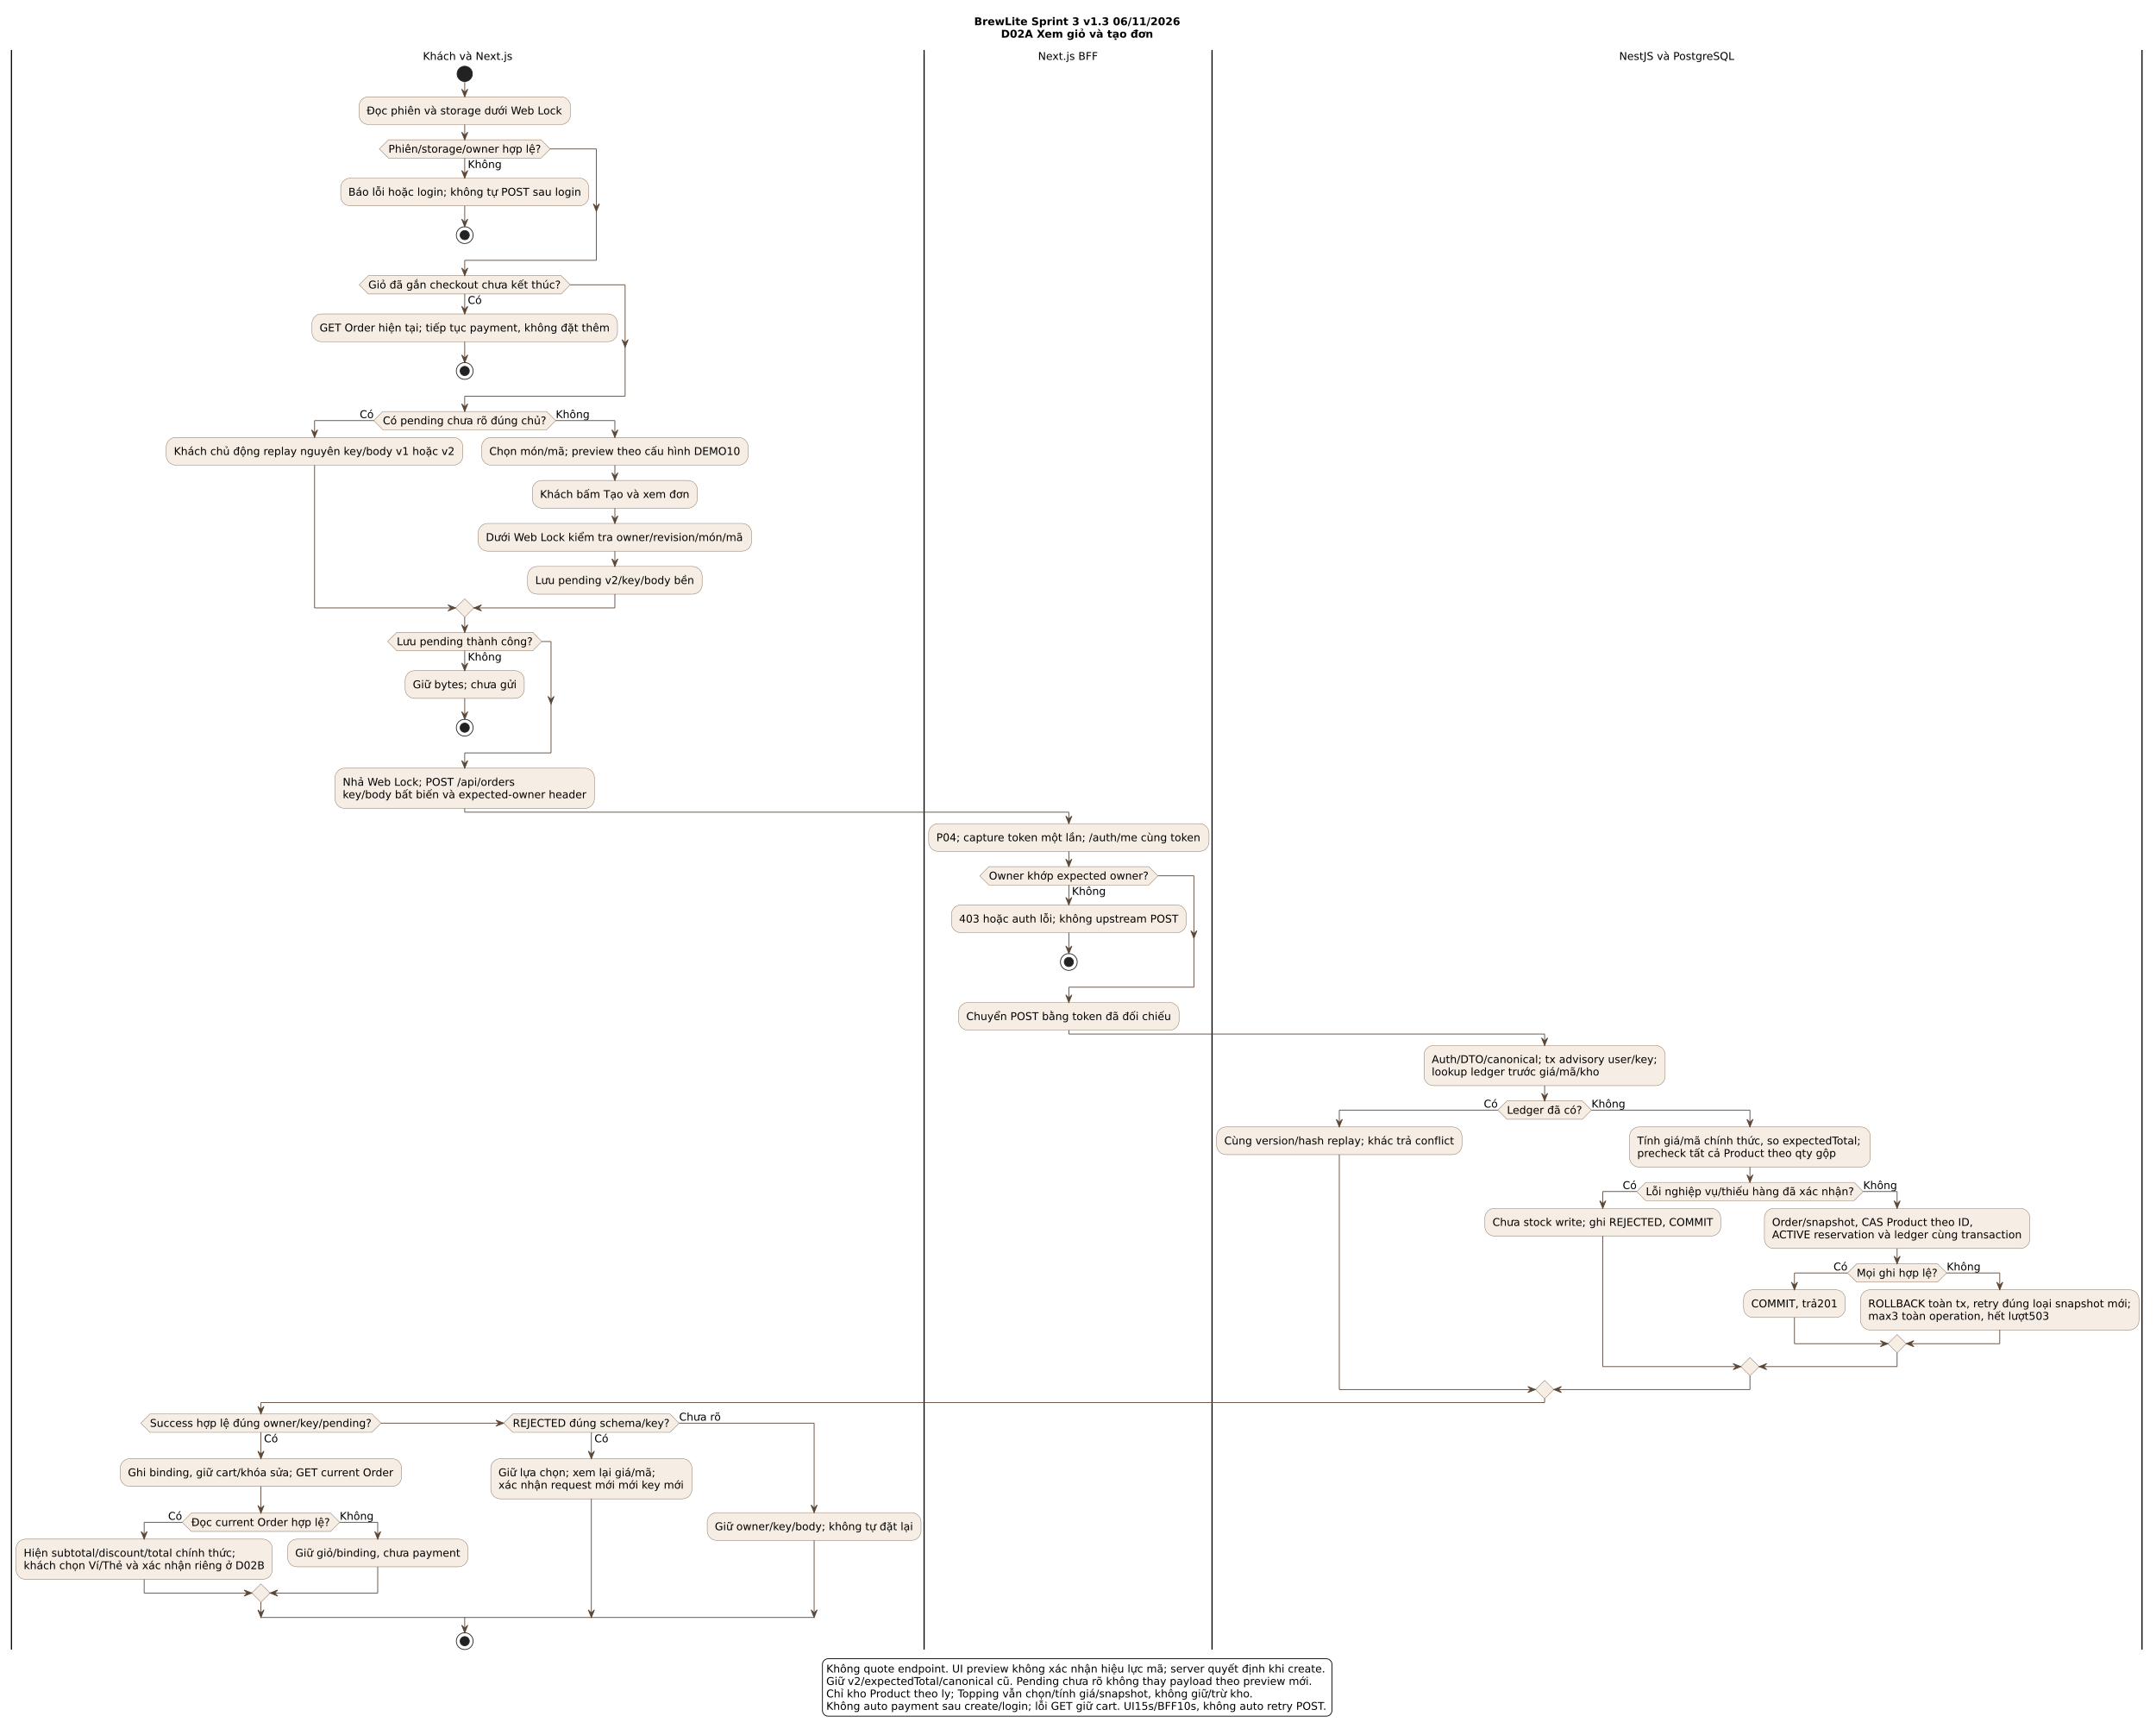
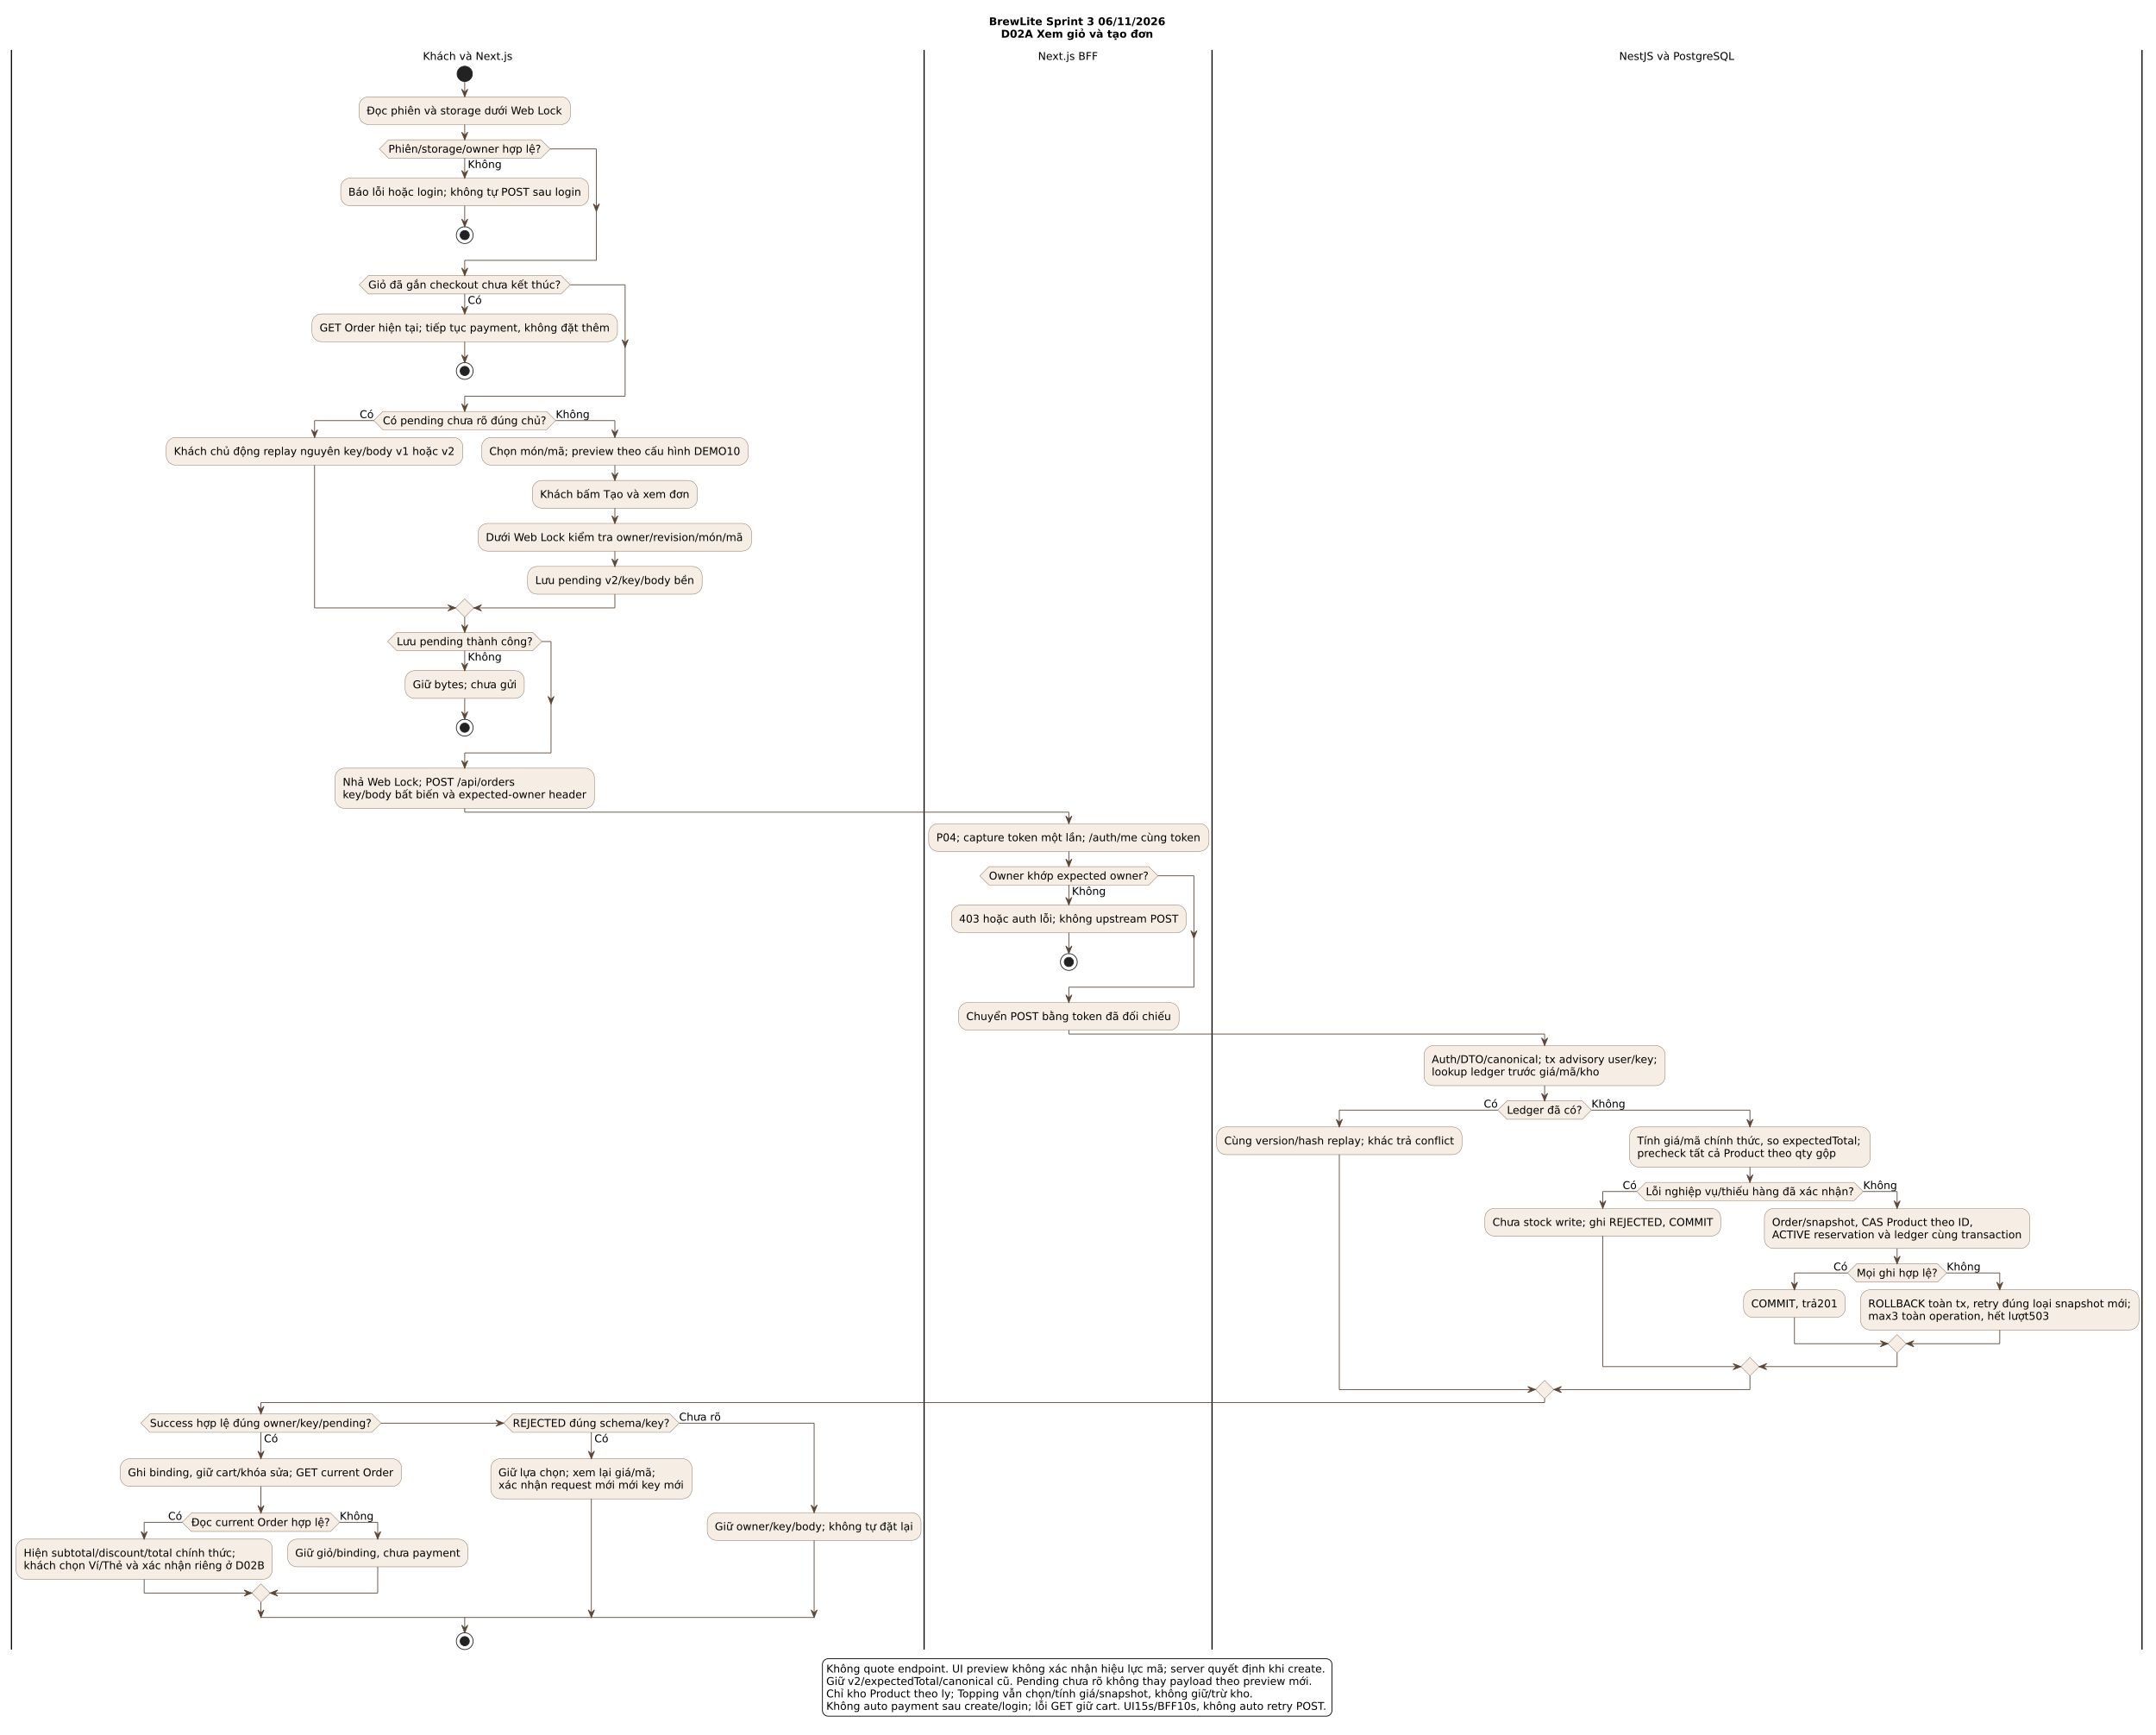
<svg xmlns="http://www.w3.org/2000/svg" contentStyleType="text/css" data-diagram-type="ACTIVITY" height="2271px" preserveAspectRatio="none" style="width:2822px;height:2271px;background:#FFFFFF;" version="1.1" viewBox="0 0 2822 2271" width="2822px" zoomAndPan="magnify">
  <defs />
  <g>
-     <text fill="#000000" font-family="DejaVu Sans" font-size="14" font-weight="bold" lengthAdjust="spacing" textLength="269.698" x="1275.103" y="32.995">BrewLite Sprint 3 v1.3 06/11/2026</text>
+     <text fill="#000000" font-family="DejaVu Sans" font-size="14" font-weight="bold" lengthAdjust="spacing" textLength="230.898" x="1294.503" y="32.995">BrewLite Sprint 3 06/11/2026</text>
    <text fill="#000000" font-family="DejaVu Sans" font-size="14" font-weight="bold" lengthAdjust="spacing" textLength="199.561" x="1310.171" y="49.292">D02A Xem giỏ và tạo đơn</text>
    <rect fill="none" height="16.297" style="stroke:none;stroke-width:1;" width="2789.904" x="15" y="65.395" />
    <ellipse cx="608.282" cy="96.692" fill="#222222" rx="10" ry="10" style="stroke:#222222;stroke-width:1;" />
    <rect fill="#F6EEE4" height="36.297" rx="12.5" ry="12.5" style="stroke:#80644F;stroke-width:0.5;" width="276.724" x="469.92" y="126.692" />
    <text fill="#000000" font-family="DejaVu Sans" font-size="14" lengthAdjust="spacing" textLength="256.724" x="479.92" y="149.688">Đọc phiên và storage dưới Web Lock</text>
    <rect fill="#F6EEE4" height="36.297" rx="12.5" ry="12.5" style="stroke:#80644F;stroke-width:0.5;" width="324.65" x="445.957" y="233.138" />
    <text fill="#000000" font-family="DejaVu Sans" font-size="14" lengthAdjust="spacing" textLength="304.65" x="455.957" y="256.133">Báo lỗi hoặc login; không tự POST sau login</text>
    <ellipse cx="608.282" cy="307.786" fill="none" rx="11" ry="11" style="stroke:#222222;stroke-width:1;" />
    <ellipse cx="608.282" cy="307.786" fill="#222222" rx="6" ry="6" style="stroke:#222222;stroke-width:1;" />
    <polygon fill="#F6EEE4" points="508.419,182.989,708.145,182.989,720.145,194.989,708.145,206.989,508.419,206.989,496.419,194.989,508.419,182.989" style="stroke:#80644F;stroke-width:0.5;" />
    <text fill="#000000" font-family="DejaVu Sans" font-size="14" lengthAdjust="spacing" textLength="44.379" x="612.282" y="219.984">Không</text>
    <text fill="#000000" font-family="DejaVu Sans" font-size="14" lengthAdjust="spacing" textLength="199.726" x="508.419" y="199.836">Phiên/storage/owner hợp lệ?</text>
    <rect fill="#F6EEE4" height="36.297" rx="12.5" ry="12.5" style="stroke:#80644F;stroke-width:0.5;" width="399.88" x="408.342" y="410.935" />
    <text fill="#000000" font-family="DejaVu Sans" font-size="14" lengthAdjust="spacing" textLength="379.88" x="418.342" y="433.93">GET Order hiện tại; tiếp tục payment, không đặt thêm</text>
    <ellipse cx="608.282" cy="485.583" fill="none" rx="11" ry="11" style="stroke:#222222;stroke-width:1;" />
    <ellipse cx="608.282" cy="485.583" fill="#222222" rx="6" ry="6" style="stroke:#222222;stroke-width:1;" />
    <polygon fill="#F6EEE4" points="482.122,360.786,734.443,360.786,746.443,372.786,734.443,384.786,482.122,384.786,470.122,372.786,482.122,360.786" style="stroke:#80644F;stroke-width:0.5;" />
    <text fill="#000000" font-family="DejaVu Sans" font-size="14" lengthAdjust="spacing" textLength="18.341" x="612.282" y="397.781">Có</text>
    <text fill="#000000" font-family="DejaVu Sans" font-size="14" lengthAdjust="spacing" textLength="252.321" x="482.122" y="377.633">Giỏ đã gắn checkout chưa kết thúc?</text>
    <polygon fill="#F6EEE4" points="501.163,538.583,715.401,538.583,727.401,550.583,715.401,562.583,501.163,562.583,489.163,550.583,501.163,538.583" style="stroke:#80644F;stroke-width:0.5;" />
    <text fill="#000000" font-family="DejaVu Sans" font-size="14" lengthAdjust="spacing" textLength="214.238" x="501.163" y="555.43">Có pending chưa rõ đúng chủ?</text>
    <text fill="#000000" font-family="DejaVu Sans" font-size="14" lengthAdjust="spacing" textLength="18.341" x="470.822" y="547.281">Có</text>
    <text fill="#000000" font-family="DejaVu Sans" font-size="14" lengthAdjust="spacing" textLength="44.379" x="727.401" y="547.281">Không</text>
    <rect fill="#F6EEE4" height="36.297" rx="12.5" ry="12.5" style="stroke:#80644F;stroke-width:0.5;" width="388.32" x="217.589" y="572.583" />
    <text fill="#000000" font-family="DejaVu Sans" font-size="14" lengthAdjust="spacing" textLength="368.32" x="227.589" y="595.578">Khách chủ động replay nguyên key/body v1 hoặc v2</text>
    <rect fill="#F6EEE4" height="36.297" rx="12.5" ry="12.5" style="stroke:#80644F;stroke-width:0.5;" width="348.747" x="630.442" y="572.583" />
    <text fill="#000000" font-family="DejaVu Sans" font-size="14" lengthAdjust="spacing" textLength="328.747" x="640.442" y="595.578">Chọn món/mã; preview theo cấu hình DEMO10</text>
    <rect fill="#F6EEE4" height="36.297" rx="12.5" ry="12.5" style="stroke:#80644F;stroke-width:0.5;" width="215.98" x="696.825" y="628.88" />
    <text fill="#000000" font-family="DejaVu Sans" font-size="14" lengthAdjust="spacing" textLength="195.98" x="706.825" y="651.875">Khách bấm Tạo và xem đơn</text>
    <rect fill="#F6EEE4" height="36.297" rx="12.5" ry="12.5" style="stroke:#80644F;stroke-width:0.5;" width="357.812" x="625.909" y="685.177" />
    <text fill="#000000" font-family="DejaVu Sans" font-size="14" lengthAdjust="spacing" textLength="337.812" x="635.909" y="708.172">Dưới Web Lock kiểm tra owner/revision/món/mã</text>
    <rect fill="#F6EEE4" height="36.297" rx="12.5" ry="12.5" style="stroke:#80644F;stroke-width:0.5;" width="228.435" x="690.598" y="741.474" />
    <text fill="#000000" font-family="DejaVu Sans" font-size="14" lengthAdjust="spacing" textLength="208.435" x="700.598" y="764.469">Lưu pending v2/key/body bền</text>
    <polygon fill="#F6EEE4" points="608.282,783.77,620.282,795.77,608.282,807.77,596.282,795.77,608.282,783.77" style="stroke:#80644F;stroke-width:0.5;" />
    <rect fill="#F6EEE4" height="36.297" rx="12.5" ry="12.5" style="stroke:#80644F;stroke-width:0.5;" width="155.919" x="530.323" y="877.919" />
    <text fill="#000000" font-family="DejaVu Sans" font-size="14" lengthAdjust="spacing" textLength="135.919" x="540.323" y="900.914">Giữ bytes; chưa gửi</text>
    <ellipse cx="608.282" cy="952.567" fill="none" rx="11" ry="11" style="stroke:#222222;stroke-width:1;" />
    <ellipse cx="608.282" cy="952.567" fill="#222222" rx="6" ry="6" style="stroke:#222222;stroke-width:1;" />
    <polygon fill="#F6EEE4" points="519.309,827.77,697.255,827.77,709.255,839.77,697.255,851.77,519.309,851.77,507.309,839.77,519.309,827.77" style="stroke:#80644F;stroke-width:0.5;" />
    <text fill="#000000" font-family="DejaVu Sans" font-size="14" lengthAdjust="spacing" textLength="44.379" x="612.282" y="864.766">Không</text>
    <text fill="#000000" font-family="DejaVu Sans" font-size="14" lengthAdjust="spacing" textLength="177.946" x="519.309" y="844.617">Lưu pending thành công?</text>
    <rect fill="#F6EEE4" height="52.594" rx="12.5" ry="12.5" style="stroke:#80644F;stroke-width:0.5;" width="339.396" x="438.584" y="1005.567" />
    <text fill="#000000" font-family="DejaVu Sans" font-size="14" lengthAdjust="spacing" textLength="226.516" x="448.584" y="1028.562">Nhả Web Lock; POST /api/orders</text>
    <text fill="#000000" font-family="DejaVu Sans" font-size="14" lengthAdjust="spacing" textLength="319.396" x="448.584" y="1044.859">key/body bất biến và expected-owner header</text>
    <polygon fill="#F6EEE4" points="196.267,1850.927,486.808,1850.927,498.808,1862.927,486.808,1874.927,196.267,1874.927,184.267,1862.927,196.267,1850.927" style="stroke:#80644F;stroke-width:0.5;" />
    <text fill="#000000" font-family="DejaVu Sans" font-size="14" lengthAdjust="spacing" textLength="18.341" x="345.538" y="1887.922">Có</text>
    <text fill="#000000" font-family="DejaVu Sans" font-size="14" lengthAdjust="spacing" textLength="290.541" x="196.267" y="1867.773">Success hợp lệ đúng owner/key/pending?</text>
    <rect fill="#F6EEE4" height="36.297" rx="12.5" ry="12.5" style="stroke:#80644F;stroke-width:0.5;" width="368.209" x="157.433" y="1909.422" />
    <text fill="#000000" font-family="DejaVu Sans" font-size="14" lengthAdjust="spacing" textLength="348.209" x="167.433" y="1932.417">Ghi binding, giữ cart/khóa sửa; GET current Order</text>
    <polygon fill="#F6EEE4" points="250.408,1980.719,432.668,1980.719,444.668,1992.719,432.668,2004.719,250.408,2004.719,238.408,1992.719,250.408,1980.719" style="stroke:#80644F;stroke-width:0.5;" />
    <text fill="#000000" font-family="DejaVu Sans" font-size="14" lengthAdjust="spacing" textLength="182.26" x="250.408" y="1997.565">Đọc current Order hợp lệ?</text>
    <text fill="#000000" font-family="DejaVu Sans" font-size="14" lengthAdjust="spacing" textLength="18.341" x="220.067" y="1989.417">Có</text>
    <text fill="#000000" font-family="DejaVu Sans" font-size="14" lengthAdjust="spacing" textLength="44.379" x="444.668" y="1989.417">Không</text>
    <rect fill="#F6EEE4" height="52.594" rx="12.5" ry="12.5" style="stroke:#80644F;stroke-width:0.5;" width="335.369" x="21" y="2014.719" />
    <text fill="#000000" font-family="DejaVu Sans" font-size="14" lengthAdjust="spacing" textLength="277.19" x="31" y="2037.714">Hiện subtotal/discount/total chính thức;</text>
    <text fill="#000000" font-family="DejaVu Sans" font-size="14" lengthAdjust="spacing" textLength="315.369" x="31" y="2054.011">khách chọn Ví/Thẻ và xác nhận riêng ở D02B</text>
    <rect fill="#F6EEE4" height="36.297" rx="12.5" ry="12.5" style="stroke:#80644F;stroke-width:0.5;" width="236.043" x="376.369" y="2014.719" />
    <text fill="#000000" font-family="DejaVu Sans" font-size="14" lengthAdjust="spacing" textLength="216.043" x="386.369" y="2037.714">Giữ giỏ/binding, chưa payment</text>
    <polygon fill="#F6EEE4" points="341.538,2073.312,353.538,2085.312,341.538,2097.312,329.538,2085.312,341.538,2073.312" style="stroke:#80644F;stroke-width:0.5;" />
    <polygon fill="#F6EEE4" points="671.163,1850.927,876.932,1850.927,888.932,1862.927,876.932,1874.927,671.163,1874.927,659.163,1862.927,671.163,1850.927" style="stroke:#80644F;stroke-width:0.5;" />
    <text fill="#000000" font-family="DejaVu Sans" font-size="14" lengthAdjust="spacing" textLength="18.341" x="778.047" y="1887.922">Có</text>
    <text fill="#000000" font-family="DejaVu Sans" font-size="14" lengthAdjust="spacing" textLength="205.769" x="671.163" y="1867.773">REJECTED đúng schema/key?</text>
    <text fill="#000000" font-family="DejaVu Sans" font-size="14" lengthAdjust="spacing" textLength="54.872" x="888.932" y="1859.625">Chưa rõ</text>
    <rect fill="#F6EEE4" height="52.594" rx="12.5" ry="12.5" style="stroke:#80644F;stroke-width:0.5;" width="263.271" x="642.412" y="1909.422" />
    <text fill="#000000" font-family="DejaVu Sans" font-size="14" lengthAdjust="spacing" textLength="205.83" x="652.412" y="1932.417">Giữ lựa chọn; xem lại giá/mã;</text>
    <text fill="#000000" font-family="DejaVu Sans" font-size="14" lengthAdjust="spacing" textLength="243.27" x="652.412" y="1948.714">xác nhận request mới mới key mới</text>
    <rect fill="#F6EEE4" height="36.297" rx="12.5" ry="12.5" style="stroke:#80644F;stroke-width:0.5;" width="279.882" x="925.683" y="1980.07" />
    <text fill="#000000" font-family="DejaVu Sans" font-size="14" lengthAdjust="spacing" textLength="259.882" x="935.683" y="2003.065">Giữ owner/key/body; không tự đặt lại</text>
    <ellipse cx="608.282" cy="2148.312" fill="none" rx="11" ry="11" style="stroke:#222222;stroke-width:1;" />
    <ellipse cx="608.282" cy="2148.312" fill="#222222" rx="6" ry="6" style="stroke:#222222;stroke-width:1;" />
    <line style="stroke:#000000;stroke-width:1.5;" x1="15" x2="15" y1="65.395" y2="2159.312" />
    <rect fill="#F6EEE4" height="36.297" rx="12.5" ry="12.5" style="stroke:#80644F;stroke-width:0.5;" width="366.897" x="1215.564" y="1078.161" />
    <text fill="#000000" font-family="DejaVu Sans" font-size="14" lengthAdjust="spacing" textLength="346.897" x="1225.564" y="1101.156">P04; capture token một lần; /auth/me cùng token</text>
    <rect fill="#F6EEE4" height="36.297" rx="12.5" ry="12.5" style="stroke:#80644F;stroke-width:0.5;" width="307.349" x="1245.338" y="1184.606" />
    <text fill="#000000" font-family="DejaVu Sans" font-size="14" lengthAdjust="spacing" textLength="287.349" x="1255.338" y="1207.602">403 hoặc auth lỗi; không upstream POST</text>
    <ellipse cx="1399.013" cy="1259.255" fill="none" rx="11" ry="11" style="stroke:#222222;stroke-width:1;" />
    <ellipse cx="1399.013" cy="1259.255" fill="#222222" rx="6" ry="6" style="stroke:#222222;stroke-width:1;" />
    <polygon fill="#F6EEE4" points="1294.378,1134.458,1503.647,1134.458,1515.647,1146.458,1503.647,1158.458,1294.378,1158.458,1282.378,1146.458,1294.378,1134.458" style="stroke:#80644F;stroke-width:0.5;" />
    <text fill="#000000" font-family="DejaVu Sans" font-size="14" lengthAdjust="spacing" textLength="44.379" x="1403.013" y="1171.453">Không</text>
    <text fill="#000000" font-family="DejaVu Sans" font-size="14" lengthAdjust="spacing" textLength="209.269" x="1294.378" y="1151.305">Owner khớp expected owner?</text>
    <rect fill="#F6EEE4" height="36.297" rx="12.5" ry="12.5" style="stroke:#80644F;stroke-width:0.5;" width="288.522" x="1254.752" y="1312.255" />
    <text fill="#000000" font-family="DejaVu Sans" font-size="14" lengthAdjust="spacing" textLength="268.522" x="1264.752" y="1335.25">Chuyển POST bằng token đã đối chiếu</text>
    <line style="stroke:#000000;stroke-width:1.5;" x1="1209.564" x2="1209.564" y1="65.395" y2="2159.312" />
    <rect fill="#F6EEE4" height="52.594" rx="12.5" ry="12.5" style="stroke:#80644F;stroke-width:0.5;" width="315.6" x="1863.964" y="1368.552" />
    <text fill="#000000" font-family="DejaVu Sans" font-size="14" lengthAdjust="spacing" textLength="295.6" x="1873.964" y="1391.547">Auth/DTO/canonical; tx advisory user/key;</text>
    <text fill="#000000" font-family="DejaVu Sans" font-size="14" lengthAdjust="spacing" textLength="219.816" x="1873.964" y="1407.844">lookup ledger trước giá/mã/kho</text>
    <polygon fill="#F6EEE4" points="1972.457,1441.146,2071.072,1441.146,2083.072,1453.146,2071.072,1465.146,1972.457,1465.146,1960.457,1453.146,1972.457,1441.146" style="stroke:#80644F;stroke-width:0.5;" />
    <text fill="#000000" font-family="DejaVu Sans" font-size="14" lengthAdjust="spacing" textLength="98.615" x="1972.457" y="1457.992">Ledger đã có?</text>
    <text fill="#000000" font-family="DejaVu Sans" font-size="14" lengthAdjust="spacing" textLength="18.341" x="1942.116" y="1449.844">Có</text>
    <text fill="#000000" font-family="DejaVu Sans" font-size="14" lengthAdjust="spacing" textLength="44.379" x="2083.072" y="1449.844">Không</text>
    <rect fill="#F6EEE4" height="36.297" rx="12.5" ry="12.5" style="stroke:#80644F;stroke-width:0.5;" width="321.109" x="1592.461" y="1475.146" />
    <text fill="#000000" font-family="DejaVu Sans" font-size="14" lengthAdjust="spacing" textLength="301.109" x="1602.461" y="1498.141">Cùng version/hash replay; khác trả conflict</text>
    <rect fill="#F6EEE4" height="52.594" rx="12.5" ry="12.5" style="stroke:#80644F;stroke-width:0.5;" width="315.053" x="2132.986" y="1475.146" />
    <text fill="#000000" font-family="DejaVu Sans" font-size="14" lengthAdjust="spacing" textLength="295.053" x="2142.986" y="1498.141">Tính giá/mã chính thức, so expectedTotal;</text>
    <text fill="#000000" font-family="DejaVu Sans" font-size="14" lengthAdjust="spacing" textLength="261.03" x="2142.986" y="1514.438">precheck tất cả Product theo qty gộp</text>
    <polygon fill="#F6EEE4" points="2154.283,1547.739,2426.743,1547.739,2438.743,1559.739,2426.743,1571.739,2154.283,1571.739,2142.283,1559.739,2154.283,1547.739" style="stroke:#80644F;stroke-width:0.5;" />
    <text fill="#000000" font-family="DejaVu Sans" font-size="14" lengthAdjust="spacing" textLength="272.46" x="2154.283" y="1564.586">Lỗi nghiệp vụ/thiếu hàng đã xác nhận?</text>
    <text fill="#000000" font-family="DejaVu Sans" font-size="14" lengthAdjust="spacing" textLength="18.341" x="2123.942" y="1556.438">Có</text>
    <text fill="#000000" font-family="DejaVu Sans" font-size="14" lengthAdjust="spacing" textLength="44.379" x="2438.743" y="1556.438">Không</text>
    <rect fill="#F6EEE4" height="36.297" rx="12.5" ry="12.5" style="stroke:#80644F;stroke-width:0.5;" width="308.654" x="1943.57" y="1581.739" />
    <text fill="#000000" font-family="DejaVu Sans" font-size="14" lengthAdjust="spacing" textLength="288.654" x="1953.57" y="1604.734">Chưa stock write; ghi REJECTED, COMMIT</text>
    <rect fill="#F6EEE4" height="52.594" rx="12.5" ry="12.5" style="stroke:#80644F;stroke-width:0.5;" width="347.346" x="2309.455" y="1581.739" />
    <text fill="#000000" font-family="DejaVu Sans" font-size="14" lengthAdjust="spacing" textLength="263.703" x="2319.455" y="1604.734">Order/snapshot, CAS Product theo ID,</text>
    <text fill="#000000" font-family="DejaVu Sans" font-size="14" lengthAdjust="spacing" textLength="327.346" x="2319.455" y="1621.031">ACTIVE reservation và ledger cùng transaction</text>
    <polygon fill="#F6EEE4" points="2430.232,1654.333,2536.025,1654.333,2548.025,1666.333,2536.025,1678.333,2430.232,1678.333,2418.232,1666.333,2430.232,1654.333" style="stroke:#80644F;stroke-width:0.5;" />
    <text fill="#000000" font-family="DejaVu Sans" font-size="14" lengthAdjust="spacing" textLength="105.793" x="2430.232" y="1671.18">Mọi ghi hợp lệ?</text>
    <text fill="#000000" font-family="DejaVu Sans" font-size="14" lengthAdjust="spacing" textLength="18.341" x="2399.891" y="1663.031">Có</text>
    <text fill="#000000" font-family="DejaVu Sans" font-size="14" lengthAdjust="spacing" textLength="44.379" x="2548.025" y="1663.031">Không</text>
    <rect fill="#F6EEE4" height="36.297" rx="12.5" ry="12.5" style="stroke:#80644F;stroke-width:0.5;" width="133.08" x="2282.225" y="1688.333" />
    <text fill="#000000" font-family="DejaVu Sans" font-size="14" lengthAdjust="spacing" textLength="113.08" x="2292.225" y="1711.328">COMMIT, trả201</text>
    <rect fill="#F6EEE4" height="52.594" rx="12.5" ry="12.5" style="stroke:#80644F;stroke-width:0.5;" width="364.374" x="2435.305" y="1688.333" />
    <text fill="#000000" font-family="DejaVu Sans" font-size="14" lengthAdjust="spacing" textLength="344.374" x="2445.305" y="1711.328">ROLLBACK toàn tx, retry đúng loại snapshot mới;</text>
    <text fill="#000000" font-family="DejaVu Sans" font-size="14" lengthAdjust="spacing" textLength="236.899" x="2445.305" y="1727.625">max3 toàn operation, hết lượt503</text>
    <polygon fill="#F6EEE4" points="2483.128,1746.927,2495.128,1758.927,2483.128,1770.927,2471.128,1758.927,2483.128,1746.927" style="stroke:#80644F;stroke-width:0.5;" />
    <polygon fill="#F6EEE4" points="2290.513,1776.927,2302.513,1788.927,2290.513,1800.927,2278.513,1788.927,2290.513,1776.927" style="stroke:#80644F;stroke-width:0.5;" />
    <polygon fill="#F6EEE4" points="2021.764,1806.927,2033.764,1818.927,2021.764,1830.927,2009.764,1818.927,2021.764,1806.927" style="stroke:#80644F;stroke-width:0.5;" />
    <line style="stroke:#000000;stroke-width:1.5;" x1="1586.461" x2="1586.461" y1="65.395" y2="2159.312" />
    <line style="stroke:#000000;stroke-width:1.5;" x1="2803.679" x2="2803.679" y1="65.395" y2="2159.312" />
    <line style="stroke:#5B4636;stroke-width:1;" x1="608.282" x2="608.282" y1="106.692" y2="126.692" />
    <polygon fill="#5B4636" points="604.282,116.692,608.282,126.692,612.282,116.692,608.282,120.692" style="stroke:#5B4636;stroke-width:1;" />
    <line style="stroke:#5B4636;stroke-width:1;" x1="608.282" x2="608.282" y1="269.435" y2="296.786" />
    <polygon fill="#5B4636" points="604.282,286.786,608.282,296.786,612.282,286.786,608.282,290.786" style="stroke:#5B4636;stroke-width:1;" />
    <line style="stroke:#5B4636;stroke-width:1;" x1="608.282" x2="608.282" y1="206.989" y2="233.138" />
    <polygon fill="#5B4636" points="604.282,223.138,608.282,233.138,612.282,223.138,608.282,227.138" style="stroke:#5B4636;stroke-width:1;" />
    <line style="stroke:#5B4636;stroke-width:1;" x1="720.145" x2="780.607" y1="194.989" y2="194.989" />
    <polygon fill="#5B4636" points="776.607,266.786,780.607,276.786,784.607,266.786,780.607,270.786" style="stroke:#5B4636;stroke-width:1;" />
    <line style="stroke:#5B4636;stroke-width:1;" x1="780.607" x2="780.607" y1="194.989" y2="340.786" />
    <line style="stroke:#5B4636;stroke-width:1;" x1="780.607" x2="608.282" y1="340.786" y2="340.786" />
    <line style="stroke:#5B4636;stroke-width:1;" x1="608.282" x2="608.282" y1="340.786" y2="360.786" />
    <polygon fill="#5B4636" points="604.282,350.786,608.282,360.786,612.282,350.786,608.282,354.786" style="stroke:#5B4636;stroke-width:1;" />
    <line style="stroke:#5B4636;stroke-width:1;" x1="608.282" x2="608.282" y1="162.989" y2="182.989" />
    <polygon fill="#5B4636" points="604.282,172.989,608.282,182.989,612.282,172.989,608.282,176.989" style="stroke:#5B4636;stroke-width:1;" />
    <line style="stroke:#5B4636;stroke-width:1;" x1="608.282" x2="608.282" y1="447.231" y2="474.583" />
    <polygon fill="#5B4636" points="604.282,464.583,608.282,474.583,612.282,464.583,608.282,468.583" style="stroke:#5B4636;stroke-width:1;" />
    <line style="stroke:#5B4636;stroke-width:1;" x1="608.282" x2="608.282" y1="384.786" y2="410.935" />
    <polygon fill="#5B4636" points="604.282,400.935,608.282,410.935,612.282,400.935,608.282,404.935" style="stroke:#5B4636;stroke-width:1;" />
    <line style="stroke:#5B4636;stroke-width:1;" x1="746.443" x2="818.222" y1="372.786" y2="372.786" />
    <polygon fill="#5B4636" points="814.222,444.583,818.222,454.583,822.222,444.583,818.222,448.583" style="stroke:#5B4636;stroke-width:1;" />
    <line style="stroke:#5B4636;stroke-width:1;" x1="818.222" x2="818.222" y1="372.786" y2="518.583" />
    <line style="stroke:#5B4636;stroke-width:1;" x1="818.222" x2="608.282" y1="518.583" y2="518.583" />
    <line style="stroke:#5B4636;stroke-width:1;" x1="608.282" x2="608.282" y1="518.583" y2="538.583" />
    <polygon fill="#5B4636" points="604.282,528.583,608.282,538.583,612.282,528.583,608.282,532.583" style="stroke:#5B4636;stroke-width:1;" />
    <line style="stroke:#5B4636;stroke-width:1;" x1="804.815" x2="804.815" y1="608.88" y2="628.88" />
    <polygon fill="#5B4636" points="800.815,618.88,804.815,628.88,808.815,618.88,804.815,622.88" style="stroke:#5B4636;stroke-width:1;" />
    <line style="stroke:#5B4636;stroke-width:1;" x1="804.815" x2="804.815" y1="665.177" y2="685.177" />
    <polygon fill="#5B4636" points="800.815,675.177,804.815,685.177,808.815,675.177,804.815,679.177" style="stroke:#5B4636;stroke-width:1;" />
    <line style="stroke:#5B4636;stroke-width:1;" x1="804.815" x2="804.815" y1="721.474" y2="741.474" />
    <polygon fill="#5B4636" points="800.815,731.474,804.815,741.474,808.815,731.474,804.815,735.474" style="stroke:#5B4636;stroke-width:1;" />
    <line style="stroke:#5B4636;stroke-width:1;" x1="489.163" x2="411.749" y1="550.583" y2="550.583" />
    <line style="stroke:#5B4636;stroke-width:1;" x1="411.749" x2="411.749" y1="550.583" y2="572.583" />
    <polygon fill="#5B4636" points="407.749,562.583,411.749,572.583,415.749,562.583,411.749,566.583" style="stroke:#5B4636;stroke-width:1;" />
    <line style="stroke:#5B4636;stroke-width:1;" x1="727.401" x2="804.815" y1="550.583" y2="550.583" />
    <line style="stroke:#5B4636;stroke-width:1;" x1="804.815" x2="804.815" y1="550.583" y2="572.583" />
    <polygon fill="#5B4636" points="800.815,562.583,804.815,572.583,808.815,562.583,804.815,566.583" style="stroke:#5B4636;stroke-width:1;" />
    <line style="stroke:#5B4636;stroke-width:1;" x1="411.749" x2="411.749" y1="608.88" y2="795.77" />
    <line style="stroke:#5B4636;stroke-width:1;" x1="411.749" x2="596.282" y1="795.77" y2="795.77" />
    <polygon fill="#5B4636" points="586.282,791.77,596.282,795.77,586.282,799.77,590.282,795.77" style="stroke:#5B4636;stroke-width:1;" />
    <line style="stroke:#5B4636;stroke-width:1;" x1="804.815" x2="804.815" y1="777.77" y2="795.77" />
    <line style="stroke:#5B4636;stroke-width:1;" x1="804.815" x2="620.282" y1="795.77" y2="795.77" />
    <polygon fill="#5B4636" points="630.282,791.77,620.282,795.77,630.282,799.77,626.282,795.77" style="stroke:#5B4636;stroke-width:1;" />
    <line style="stroke:#5B4636;stroke-width:1;" x1="608.282" x2="608.282" y1="914.216" y2="941.567" />
    <polygon fill="#5B4636" points="604.282,931.567,608.282,941.567,612.282,931.567,608.282,935.567" style="stroke:#5B4636;stroke-width:1;" />
    <line style="stroke:#5B4636;stroke-width:1;" x1="608.282" x2="608.282" y1="851.77" y2="877.919" />
    <polygon fill="#5B4636" points="604.282,867.919,608.282,877.919,612.282,867.919,608.282,871.919" style="stroke:#5B4636;stroke-width:1;" />
    <line style="stroke:#5B4636;stroke-width:1;" x1="709.255" x2="721.255" y1="839.77" y2="839.77" />
    <polygon fill="#5B4636" points="717.255,911.567,721.255,921.567,725.255,911.567,721.255,915.567" style="stroke:#5B4636;stroke-width:1;" />
    <line style="stroke:#5B4636;stroke-width:1;" x1="721.255" x2="721.255" y1="839.77" y2="985.567" />
    <line style="stroke:#5B4636;stroke-width:1;" x1="721.255" x2="608.282" y1="985.567" y2="985.567" />
    <line style="stroke:#5B4636;stroke-width:1;" x1="608.282" x2="608.282" y1="985.567" y2="1005.567" />
    <polygon fill="#5B4636" points="604.282,995.567,608.282,1005.567,612.282,995.567,608.282,999.567" style="stroke:#5B4636;stroke-width:1;" />
    <line style="stroke:#5B4636;stroke-width:1;" x1="608.282" x2="608.282" y1="807.77" y2="827.77" />
    <polygon fill="#5B4636" points="604.282,817.77,608.282,827.77,612.282,817.77,608.282,821.77" style="stroke:#5B4636;stroke-width:1;" />
    <line style="stroke:#5B4636;stroke-width:1;" x1="238.408" x2="188.685" y1="1992.719" y2="1992.719" />
    <line style="stroke:#5B4636;stroke-width:1;" x1="188.685" x2="188.685" y1="1992.719" y2="2014.719" />
    <polygon fill="#5B4636" points="184.685,2004.719,188.685,2014.719,192.685,2004.719,188.685,2008.719" style="stroke:#5B4636;stroke-width:1;" />
    <line style="stroke:#5B4636;stroke-width:1;" x1="444.668" x2="494.391" y1="1992.719" y2="1992.719" />
    <line style="stroke:#5B4636;stroke-width:1;" x1="494.391" x2="494.391" y1="1992.719" y2="2014.719" />
    <polygon fill="#5B4636" points="490.391,2004.719,494.391,2014.719,498.391,2004.719,494.391,2008.719" style="stroke:#5B4636;stroke-width:1;" />
    <line style="stroke:#5B4636;stroke-width:1;" x1="188.685" x2="188.685" y1="2067.312" y2="2085.312" />
    <line style="stroke:#5B4636;stroke-width:1;" x1="188.685" x2="329.538" y1="2085.312" y2="2085.312" />
    <polygon fill="#5B4636" points="319.538,2081.312,329.538,2085.312,319.538,2089.312,323.538,2085.312" style="stroke:#5B4636;stroke-width:1;" />
    <line style="stroke:#5B4636;stroke-width:1;" x1="494.391" x2="494.391" y1="2051.016" y2="2085.312" />
    <line style="stroke:#5B4636;stroke-width:1;" x1="494.391" x2="353.538" y1="2085.312" y2="2085.312" />
    <polygon fill="#5B4636" points="363.538,2081.312,353.538,2085.312,363.538,2089.312,359.538,2085.312" style="stroke:#5B4636;stroke-width:1;" />
    <line style="stroke:#5B4636;stroke-width:1;" x1="341.538" x2="341.538" y1="1945.719" y2="1980.719" />
    <polygon fill="#5B4636" points="337.538,1970.719,341.538,1980.719,345.538,1970.719,341.538,1974.719" style="stroke:#5B4636;stroke-width:1;" />
    <line style="stroke:#5B4636;stroke-width:1;" x1="341.538" x2="341.538" y1="1874.927" y2="1909.422" />
    <polygon fill="#5B4636" points="337.538,1899.422,341.538,1909.422,345.538,1899.422,341.538,1903.422" style="stroke:#5B4636;stroke-width:1;" />
    <line style="stroke:#5B4636;stroke-width:1;" x1="341.538" x2="341.538" y1="2097.312" y2="2117.312" />
    <polygon fill="#5B4636" points="337.538,2107.312,341.538,2117.312,345.538,2107.312,341.538,2111.312" style="stroke:#5B4636;stroke-width:1;" />
    <line style="stroke:#5B4636;stroke-width:1;" x1="774.047" x2="774.047" y1="1874.927" y2="1909.422" />
    <polygon fill="#5B4636" points="770.047,1899.422,774.047,1909.422,778.047,1899.422,774.047,1903.422" style="stroke:#5B4636;stroke-width:1;" />
    <line style="stroke:#5B4636;stroke-width:1;" x1="774.047" x2="774.047" y1="1962.016" y2="2117.312" />
    <polygon fill="#5B4636" points="770.047,2107.312,774.047,2117.312,778.047,2107.312,774.047,2111.312" style="stroke:#5B4636;stroke-width:1;" />
    <line style="stroke:#5B4636;stroke-width:1;" x1="498.808" x2="659.163" y1="1862.927" y2="1862.927" />
    <polygon fill="#5B4636" points="649.163,1858.927,659.163,1862.927,649.163,1866.927,653.163,1862.927" style="stroke:#5B4636;stroke-width:1;" />
    <line style="stroke:#5B4636;stroke-width:1;" x1="2021.764" x2="2021.764" y1="1830.927" y2="1835.927" />
    <line style="stroke:#5B4636;stroke-width:1;" x1="2021.764" x2="341.538" y1="1835.927" y2="1835.927" />
    <line style="stroke:#5B4636;stroke-width:1;" x1="341.538" x2="341.538" y1="1835.927" y2="1850.927" />
    <polygon fill="#5B4636" points="337.538,1840.927,341.538,1850.927,345.538,1840.927,341.538,1844.927" style="stroke:#5B4636;stroke-width:1;" />
    <line style="stroke:#5B4636;stroke-width:1;" x1="888.932" x2="1065.623" y1="1862.927" y2="1862.927" />
    <line style="stroke:#5B4636;stroke-width:1;" x1="1065.623" x2="1065.623" y1="1862.927" y2="1980.07" />
    <polygon fill="#5B4636" points="1061.623,1970.07,1065.623,1980.07,1069.623,1970.07,1065.623,1974.07" style="stroke:#5B4636;stroke-width:1;" />
    <line style="stroke:#5B4636;stroke-width:1;" x1="1065.623" x2="1065.623" y1="2016.367" y2="2117.312" />
    <polygon fill="#5B4636" points="1061.623,2107.312,1065.623,2117.312,1069.623,2107.312,1065.623,2111.312" style="stroke:#5B4636;stroke-width:1;" />
    <line style="stroke:#5B4636;stroke-width:1;" x1="341.538" x2="1065.623" y1="2117.312" y2="2117.312" />
    <line style="stroke:#5B4636;stroke-width:1;" x1="608.282" x2="608.282" y1="2117.312" y2="2137.312" />
    <polygon fill="#5B4636" points="604.282,2127.312,608.282,2137.312,612.282,2127.312,608.282,2131.312" style="stroke:#5B4636;stroke-width:1;" />
    <line style="stroke:#5B4636;stroke-width:1;" x1="1399.013" x2="1399.013" y1="1220.903" y2="1248.255" />
    <polygon fill="#5B4636" points="1395.013,1238.255,1399.013,1248.255,1403.013,1238.255,1399.013,1242.255" style="stroke:#5B4636;stroke-width:1;" />
    <line style="stroke:#5B4636;stroke-width:1;" x1="1399.013" x2="1399.013" y1="1158.458" y2="1184.606" />
    <polygon fill="#5B4636" points="1395.013,1174.606,1399.013,1184.606,1403.013,1174.606,1399.013,1178.606" style="stroke:#5B4636;stroke-width:1;" />
    <line style="stroke:#5B4636;stroke-width:1;" x1="1515.647" x2="1562.687" y1="1146.458" y2="1146.458" />
    <polygon fill="#5B4636" points="1558.687,1218.255,1562.687,1228.255,1566.687,1218.255,1562.687,1222.255" style="stroke:#5B4636;stroke-width:1;" />
    <line style="stroke:#5B4636;stroke-width:1;" x1="1562.687" x2="1562.687" y1="1146.458" y2="1292.255" />
    <line style="stroke:#5B4636;stroke-width:1;" x1="1562.687" x2="1399.013" y1="1292.255" y2="1292.255" />
    <line style="stroke:#5B4636;stroke-width:1;" x1="1399.013" x2="1399.013" y1="1292.255" y2="1312.255" />
    <polygon fill="#5B4636" points="1395.013,1302.255,1399.013,1312.255,1403.013,1302.255,1399.013,1306.255" style="stroke:#5B4636;stroke-width:1;" />
    <line style="stroke:#5B4636;stroke-width:1;" x1="1399.013" x2="1399.013" y1="1114.458" y2="1134.458" />
    <polygon fill="#5B4636" points="1395.013,1124.458,1399.013,1134.458,1403.013,1124.458,1399.013,1128.458" style="stroke:#5B4636;stroke-width:1;" />
    <line style="stroke:#5B4636;stroke-width:1;" x1="2418.232" x2="2348.765" y1="1666.333" y2="1666.333" />
    <line style="stroke:#5B4636;stroke-width:1;" x1="2348.765" x2="2348.765" y1="1666.333" y2="1688.333" />
    <polygon fill="#5B4636" points="2344.765,1678.333,2348.765,1688.333,2352.765,1678.333,2348.765,1682.333" style="stroke:#5B4636;stroke-width:1;" />
    <line style="stroke:#5B4636;stroke-width:1;" x1="2548.025" x2="2617.492" y1="1666.333" y2="1666.333" />
    <line style="stroke:#5B4636;stroke-width:1;" x1="2617.492" x2="2617.492" y1="1666.333" y2="1688.333" />
    <polygon fill="#5B4636" points="2613.492,1678.333,2617.492,1688.333,2621.492,1678.333,2617.492,1682.333" style="stroke:#5B4636;stroke-width:1;" />
    <line style="stroke:#5B4636;stroke-width:1;" x1="2348.765" x2="2348.765" y1="1724.63" y2="1758.927" />
    <line style="stroke:#5B4636;stroke-width:1;" x1="2348.765" x2="2471.128" y1="1758.927" y2="1758.927" />
    <polygon fill="#5B4636" points="2461.128,1754.927,2471.128,1758.927,2461.128,1762.927,2465.128,1758.927" style="stroke:#5B4636;stroke-width:1;" />
    <line style="stroke:#5B4636;stroke-width:1;" x1="2617.492" x2="2617.492" y1="1740.927" y2="1758.927" />
    <line style="stroke:#5B4636;stroke-width:1;" x1="2617.492" x2="2495.128" y1="1758.927" y2="1758.927" />
    <polygon fill="#5B4636" points="2505.128,1754.927,2495.128,1758.927,2505.128,1762.927,2501.128,1758.927" style="stroke:#5B4636;stroke-width:1;" />
    <line style="stroke:#5B4636;stroke-width:1;" x1="2483.128" x2="2483.128" y1="1634.333" y2="1654.333" />
    <polygon fill="#5B4636" points="2479.128,1644.333,2483.128,1654.333,2487.128,1644.333,2483.128,1648.333" style="stroke:#5B4636;stroke-width:1;" />
    <line style="stroke:#5B4636;stroke-width:1;" x1="2142.283" x2="2097.898" y1="1559.739" y2="1559.739" />
    <line style="stroke:#5B4636;stroke-width:1;" x1="2097.898" x2="2097.898" y1="1559.739" y2="1581.739" />
    <polygon fill="#5B4636" points="2093.898,1571.739,2097.898,1581.739,2101.898,1571.739,2097.898,1575.739" style="stroke:#5B4636;stroke-width:1;" />
    <line style="stroke:#5B4636;stroke-width:1;" x1="2438.743" x2="2483.128" y1="1559.739" y2="1559.739" />
    <line style="stroke:#5B4636;stroke-width:1;" x1="2483.128" x2="2483.128" y1="1559.739" y2="1581.739" />
    <polygon fill="#5B4636" points="2479.128,1571.739,2483.128,1581.739,2487.128,1571.739,2483.128,1575.739" style="stroke:#5B4636;stroke-width:1;" />
    <line style="stroke:#5B4636;stroke-width:1;" x1="2097.898" x2="2097.898" y1="1618.036" y2="1788.927" />
    <line style="stroke:#5B4636;stroke-width:1;" x1="2097.898" x2="2278.513" y1="1788.927" y2="1788.927" />
    <polygon fill="#5B4636" points="2268.513,1784.927,2278.513,1788.927,2268.513,1792.927,2272.513,1788.927" style="stroke:#5B4636;stroke-width:1;" />
    <line style="stroke:#5B4636;stroke-width:1;" x1="2483.128" x2="2483.128" y1="1770.927" y2="1788.927" />
    <line style="stroke:#5B4636;stroke-width:1;" x1="2483.128" x2="2302.513" y1="1788.927" y2="1788.927" />
    <polygon fill="#5B4636" points="2312.513,1784.927,2302.513,1788.927,2312.513,1792.927,2308.513,1788.927" style="stroke:#5B4636;stroke-width:1;" />
    <line style="stroke:#5B4636;stroke-width:1;" x1="2290.513" x2="2290.513" y1="1527.739" y2="1547.739" />
    <polygon fill="#5B4636" points="2286.513,1537.739,2290.513,1547.739,2294.513,1537.739,2290.513,1541.739" style="stroke:#5B4636;stroke-width:1;" />
    <line style="stroke:#5B4636;stroke-width:1;" x1="1960.457" x2="1753.016" y1="1453.146" y2="1453.146" />
    <line style="stroke:#5B4636;stroke-width:1;" x1="1753.016" x2="1753.016" y1="1453.146" y2="1475.146" />
    <polygon fill="#5B4636" points="1749.016,1465.146,1753.016,1475.146,1757.016,1465.146,1753.016,1469.146" style="stroke:#5B4636;stroke-width:1;" />
    <line style="stroke:#5B4636;stroke-width:1;" x1="2083.072" x2="2290.513" y1="1453.146" y2="1453.146" />
    <line style="stroke:#5B4636;stroke-width:1;" x1="2290.513" x2="2290.513" y1="1453.146" y2="1475.146" />
    <polygon fill="#5B4636" points="2286.513,1465.146,2290.513,1475.146,2294.513,1465.146,2290.513,1469.146" style="stroke:#5B4636;stroke-width:1;" />
    <line style="stroke:#5B4636;stroke-width:1;" x1="1753.016" x2="1753.016" y1="1511.442" y2="1818.927" />
    <line style="stroke:#5B4636;stroke-width:1;" x1="1753.016" x2="2009.764" y1="1818.927" y2="1818.927" />
    <polygon fill="#5B4636" points="1999.764,1814.927,2009.764,1818.927,1999.764,1822.927,2003.764,1818.927" style="stroke:#5B4636;stroke-width:1;" />
    <line style="stroke:#5B4636;stroke-width:1;" x1="2290.513" x2="2290.513" y1="1800.927" y2="1818.927" />
    <line style="stroke:#5B4636;stroke-width:1;" x1="2290.513" x2="2033.764" y1="1818.927" y2="1818.927" />
    <polygon fill="#5B4636" points="2043.764,1814.927,2033.764,1818.927,2043.764,1822.927,2039.764,1818.927" style="stroke:#5B4636;stroke-width:1;" />
    <line style="stroke:#5B4636;stroke-width:1;" x1="2021.764" x2="2021.764" y1="1421.146" y2="1441.146" />
    <polygon fill="#5B4636" points="2017.764,1431.146,2021.764,1441.146,2025.764,1431.146,2021.764,1435.146" style="stroke:#5B4636;stroke-width:1;" />
    <line style="stroke:#5B4636;stroke-width:1;" x1="608.282" x2="608.282" y1="1058.161" y2="1063.161" />
    <line style="stroke:#5B4636;stroke-width:1;" x1="608.282" x2="1399.013" y1="1063.161" y2="1063.161" />
    <line style="stroke:#5B4636;stroke-width:1;" x1="1399.013" x2="1399.013" y1="1063.161" y2="1078.161" />
    <polygon fill="#5B4636" points="1395.013,1068.161,1399.013,1078.161,1403.013,1068.161,1399.013,1072.161" style="stroke:#5B4636;stroke-width:1;" />
    <line style="stroke:#5B4636;stroke-width:1;" x1="1399.013" x2="1399.013" y1="1348.552" y2="1353.552" />
    <line style="stroke:#5B4636;stroke-width:1;" x1="1399.013" x2="2021.764" y1="1353.552" y2="1353.552" />
    <line style="stroke:#5B4636;stroke-width:1;" x1="2021.764" x2="2021.764" y1="1353.552" y2="1368.552" />
    <polygon fill="#5B4636" points="2017.764,1358.552,2021.764,1368.552,2025.764,1358.552,2021.764,1362.552" style="stroke:#5B4636;stroke-width:1;" />
    <text fill="#000000" font-family="DejaVu Sans" font-size="14" lengthAdjust="spacing" textLength="117.462" x="553.551" y="78.391">Khách và Next.js</text>
    <text fill="#000000" font-family="DejaVu Sans" font-size="14" lengthAdjust="spacing" textLength="78.654" x="1358.686" y="78.391">Next.js BFF</text>
    <text fill="#000000" font-family="DejaVu Sans" font-size="14" lengthAdjust="spacing" textLength="151.402" x="2119.369" y="78.391">NestJS và PostgreSQL</text>
    <rect fill="none" height="75.188" rx="7.5" ry="7.5" style="stroke:#000000;stroke-width:1;" width="666.879" x="1076.513" y="2171.312" />
    <text fill="#000000" font-family="DejaVu Sans" font-size="14" lengthAdjust="spacing" textLength="653.721" x="1081.513" y="2189.308">Không quote endpoint. UI preview không xác nhận hiệu lực mã; server quyết định khi create.</text>
    <text fill="#000000" font-family="DejaVu Sans" font-size="14" lengthAdjust="spacing" textLength="639.605" x="1081.513" y="2205.604">Giữ v2/expectedTotal/canonical cũ. Pending chưa rõ không thay payload theo preview mới.</text>
    <text fill="#000000" font-family="DejaVu Sans" font-size="14" lengthAdjust="spacing" textLength="561.47" x="1081.513" y="2221.901">Chỉ kho Product theo ly; Topping vẫn chọn/tính giá/snapshot, không giữ/trừ kho.</text>
    <text fill="#000000" font-family="DejaVu Sans" font-size="14" lengthAdjust="spacing" textLength="656.879" x="1081.513" y="2238.198">Không auto payment sau create/login; lỗi GET giữ cart. UI15s/BFF10s, không auto retry POST.</text>
  </g>
</svg>
